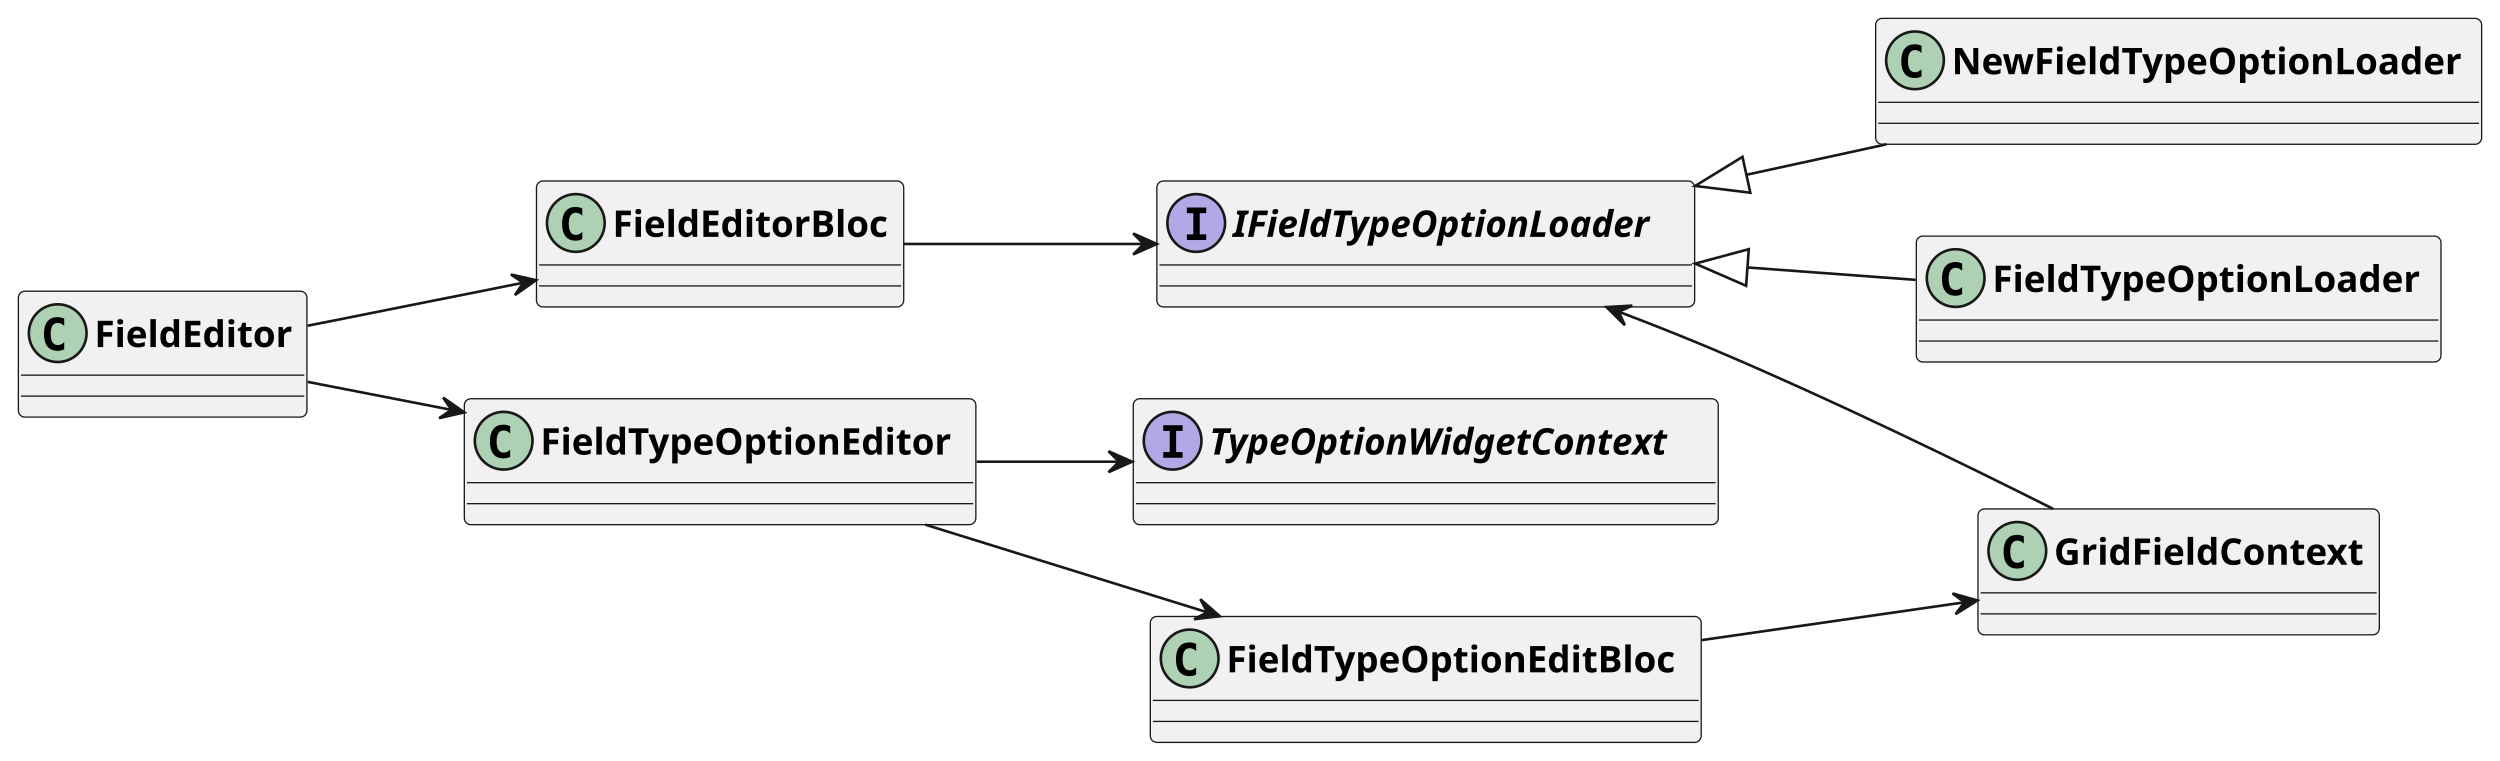
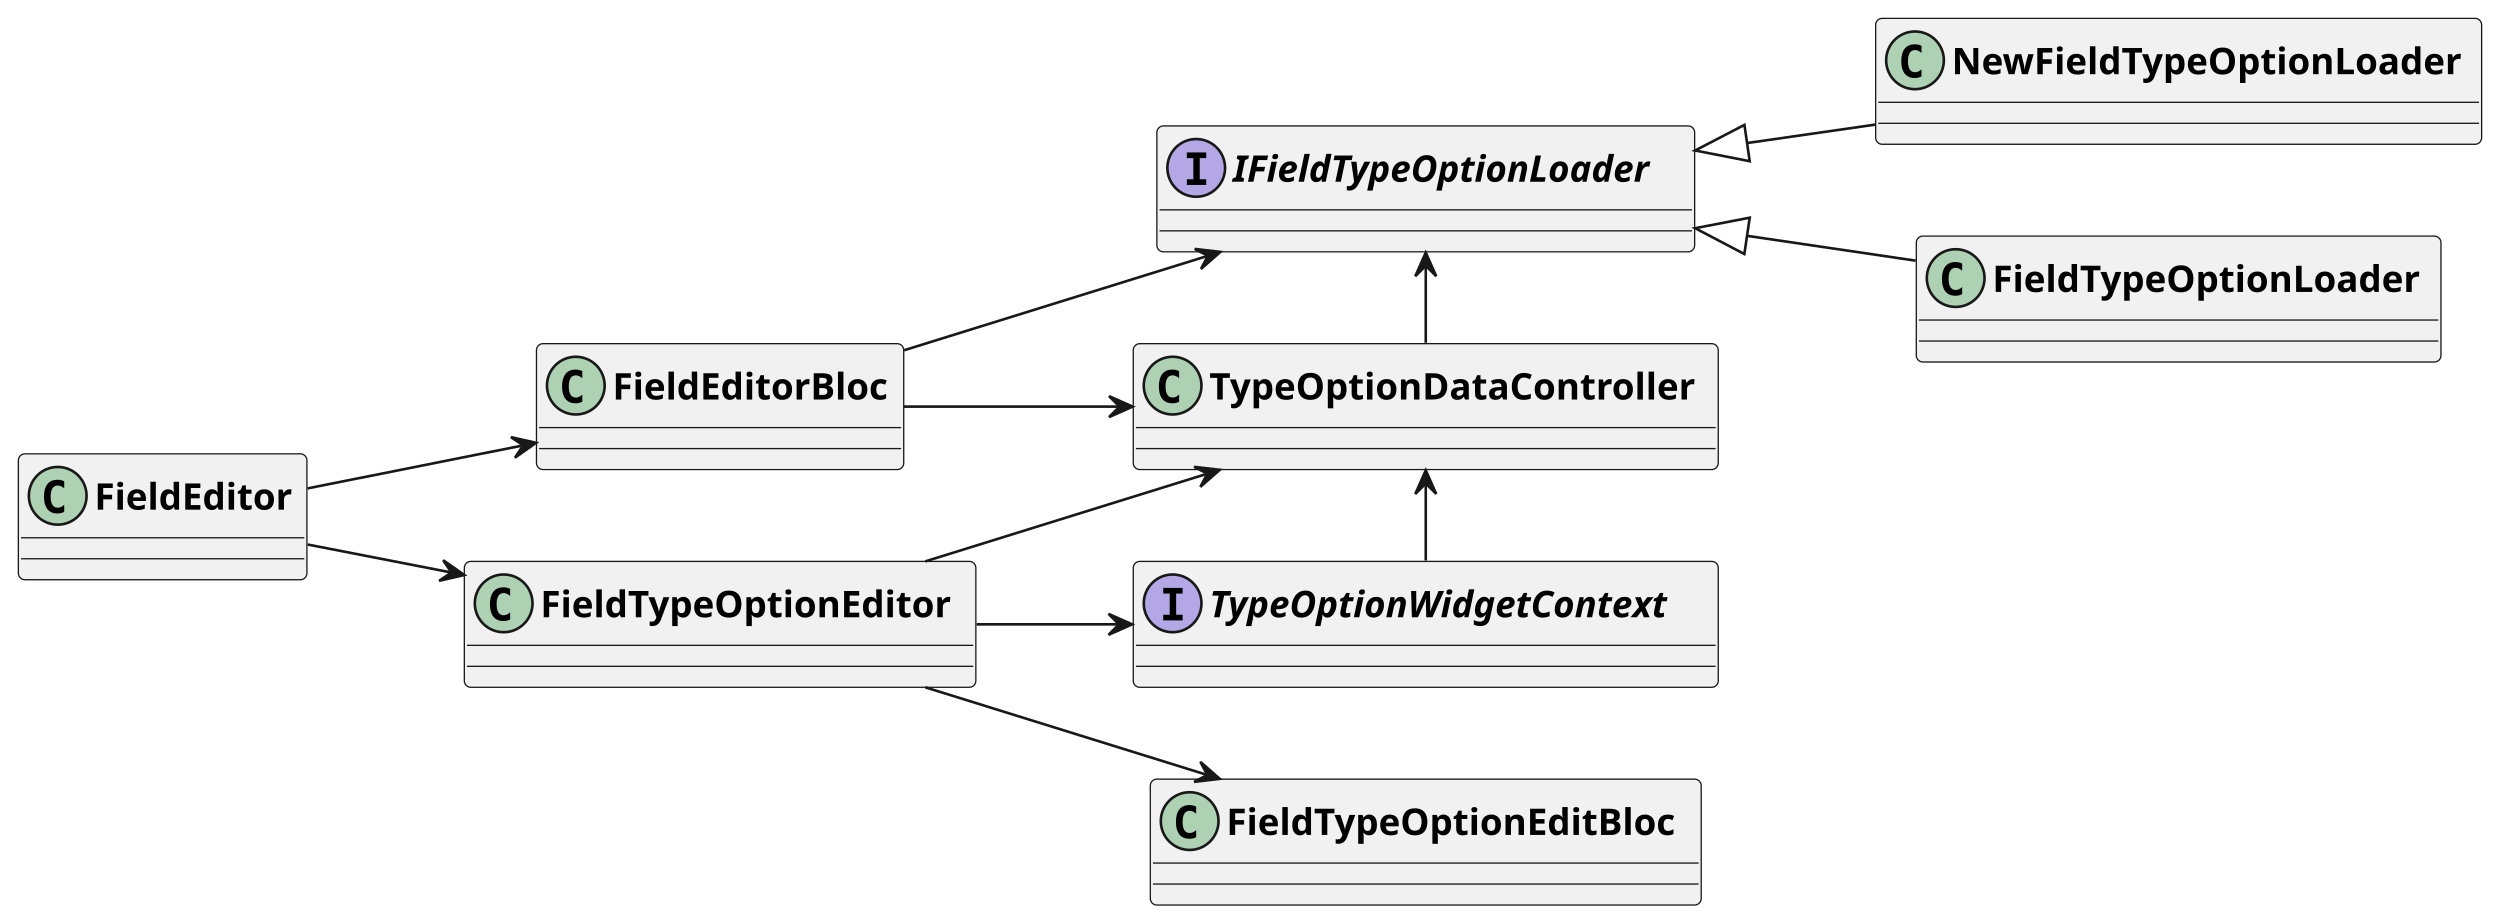
- <svg xmlns="http://www.w3.org/2000/svg" contentStyleType="text/css" height="290px" preserveAspectRatio="none" style="width:953px;height:290px;background:#FFFFFF;" version="1.1" viewBox="0 0 953 290" width="953px" zoomAndPan="magnify">
+ <svg xmlns="http://www.w3.org/2000/svg" contentStyleType="text/css" height="352px" preserveAspectRatio="none" style="width:953px;height:352px;background:#FFFFFF;" version="1.1" viewBox="0 0 953 352" width="953px" zoomAndPan="magnify">
  <defs />
  <g>
    <g id="elem_IFieldTypeOptionLoader">
-       <rect codeLine="6" fill="#F1F1F1" height="48" id="IFieldTypeOptionLoader" rx="2.5" ry="2.5" style="stroke:#181818;stroke-width:0.5;" width="205" x="441" y="69" />
-       <ellipse cx="456" cy="85" fill="#B4A7E5" rx="11" ry="11" style="stroke:#181818;stroke-width:1.0;" />
-       <path d="M452.428,81.265 L452.428,79.107 L459.807,79.107 L459.807,81.265 L457.342,81.265 L457.342,89.342 L459.807,89.342 L459.807,91.5 L452.428,91.5 L452.428,89.342 L454.893,89.342 L454.893,81.265 Z " fill="#000000" />
-       <text fill="#000000" font-family="sans-serif" font-size="14" font-style="italic" font-weight="bold" lengthAdjust="spacing" textLength="173" x="470" y="90.291">IFieldTypeOptionLoader</text>
-       <line style="stroke:#181818;stroke-width:0.5;" x1="442" x2="645" y1="101" y2="101" />
-       <line style="stroke:#181818;stroke-width:0.5;" x1="442" x2="645" y1="109" y2="109" />
+       <rect codeLine="6" fill="#F1F1F1" height="48" id="IFieldTypeOptionLoader" rx="2.5" ry="2.5" style="stroke:#181818;stroke-width:0.5;" width="205" x="441" y="48" />
+       <ellipse cx="456" cy="64" fill="#B4A7E5" rx="11" ry="11" style="stroke:#181818;stroke-width:1.0;" />
+       <path d="M452.428,60.265 L452.428,58.107 L459.807,58.107 L459.807,60.265 L457.342,60.265 L457.342,68.342 L459.807,68.342 L459.807,70.5 L452.428,70.5 L452.428,68.342 L454.893,68.342 L454.893,60.265 Z " fill="#000000" />
+       <text fill="#000000" font-family="sans-serif" font-size="14" font-style="italic" font-weight="bold" lengthAdjust="spacing" textLength="173" x="470" y="69.291">IFieldTypeOptionLoader</text>
+       <line style="stroke:#181818;stroke-width:0.5;" x1="442" x2="645" y1="80" y2="80" />
+       <line style="stroke:#181818;stroke-width:0.5;" x1="442" x2="645" y1="88" y2="88" />
    </g>
    <g id="elem_TypeOptionWidgetContext">
-       <rect codeLine="7" fill="#F1F1F1" height="48" id="TypeOptionWidgetContext" rx="2.5" ry="2.5" style="stroke:#181818;stroke-width:0.5;" width="223" x="432" y="152" />
-       <ellipse cx="447" cy="168" fill="#B4A7E5" rx="11" ry="11" style="stroke:#181818;stroke-width:1.0;" />
-       <path d="M443.428,164.265 L443.428,162.107 L450.807,162.107 L450.807,164.265 L448.342,164.265 L448.342,172.342 L450.807,172.342 L450.807,174.5 L443.428,174.5 L443.428,172.342 L445.893,172.342 L445.893,164.265 Z " fill="#000000" />
-       <text fill="#000000" font-family="sans-serif" font-size="14" font-style="italic" font-weight="bold" lengthAdjust="spacing" textLength="191" x="461" y="173.291">TypeOptionWidgetContext</text>
-       <line style="stroke:#181818;stroke-width:0.5;" x1="433" x2="654" y1="184" y2="184" />
-       <line style="stroke:#181818;stroke-width:0.5;" x1="433" x2="654" y1="192" y2="192" />
+       <rect codeLine="7" fill="#F1F1F1" height="48" id="TypeOptionWidgetContext" rx="2.5" ry="2.5" style="stroke:#181818;stroke-width:0.5;" width="223" x="432" y="214" />
+       <ellipse cx="447" cy="230" fill="#B4A7E5" rx="11" ry="11" style="stroke:#181818;stroke-width:1.0;" />
+       <path d="M443.428,226.265 L443.428,224.107 L450.807,224.107 L450.807,226.265 L448.342,226.265 L448.342,234.342 L450.807,234.342 L450.807,236.5 L443.428,236.5 L443.428,234.342 L445.893,234.342 L445.893,226.265 Z " fill="#000000" />
+       <text fill="#000000" font-family="sans-serif" font-size="14" font-style="italic" font-weight="bold" lengthAdjust="spacing" textLength="191" x="461" y="235.291">TypeOptionWidgetContext</text>
+       <line style="stroke:#181818;stroke-width:0.5;" x1="433" x2="654" y1="246" y2="246" />
+       <line style="stroke:#181818;stroke-width:0.5;" x1="433" x2="654" y1="254" y2="254" />
    </g>
    <g id="elem_FieldEditor">
-       <rect fill="#F1F1F1" height="48" id="FieldEditor" rx="2.5" ry="2.5" style="stroke:#181818;stroke-width:0.5;" width="110" x="7" y="111" />
-       <ellipse cx="22" cy="127" fill="#ADD1B2" rx="11" ry="11" style="stroke:#181818;stroke-width:1.0;" />
-       <path d="M24.473,133.143 Q23.892,133.442 23.253,133.591 Q22.614,133.741 21.908,133.741 Q19.401,133.741 18.081,132.089 Q16.762,130.437 16.762,127.316 Q16.762,124.186 18.081,122.535 Q19.401,120.883 21.908,120.883 Q22.614,120.883 23.261,121.032 Q23.909,121.182 24.473,121.481 L24.473,124.203 Q23.842,123.622 23.249,123.352 Q22.655,123.082 22.024,123.082 Q20.68,123.082 19.995,124.149 Q19.31,125.216 19.31,127.316 Q19.31,129.408 19.995,130.474 Q20.68,131.541 22.024,131.541 Q22.655,131.541 23.249,131.271 Q23.842,131.001 24.473,130.42 Z " fill="#000000" />
-       <text fill="#000000" font-family="sans-serif" font-size="14" font-weight="bold" lengthAdjust="spacing" textLength="78" x="36" y="132.291">FieldEditor</text>
-       <line style="stroke:#181818;stroke-width:0.5;" x1="8" x2="116" y1="143" y2="143" />
-       <line style="stroke:#181818;stroke-width:0.5;" x1="8" x2="116" y1="151" y2="151" />
+       <rect fill="#F1F1F1" height="48" id="FieldEditor" rx="2.5" ry="2.5" style="stroke:#181818;stroke-width:0.5;" width="110" x="7" y="173" />
+       <ellipse cx="22" cy="189" fill="#ADD1B2" rx="11" ry="11" style="stroke:#181818;stroke-width:1.0;" />
+       <path d="M24.473,195.143 Q23.892,195.442 23.253,195.591 Q22.614,195.741 21.908,195.741 Q19.401,195.741 18.081,194.089 Q16.762,192.437 16.762,189.316 Q16.762,186.186 18.081,184.535 Q19.401,182.883 21.908,182.883 Q22.614,182.883 23.261,183.032 Q23.909,183.182 24.473,183.481 L24.473,186.203 Q23.842,185.622 23.249,185.352 Q22.655,185.083 22.024,185.083 Q20.68,185.083 19.995,186.149 Q19.31,187.216 19.31,189.316 Q19.31,191.408 19.995,192.474 Q20.68,193.541 22.024,193.541 Q22.655,193.541 23.249,193.271 Q23.842,193.001 24.473,192.42 Z " fill="#000000" />
+       <text fill="#000000" font-family="sans-serif" font-size="14" font-weight="bold" lengthAdjust="spacing" textLength="78" x="36" y="194.291">FieldEditor</text>
+       <line style="stroke:#181818;stroke-width:0.5;" x1="8" x2="116" y1="205" y2="205" />
+       <line style="stroke:#181818;stroke-width:0.5;" x1="8" x2="116" y1="213" y2="213" />
    </g>
    <g id="elem_FieldEditorBloc">
-       <rect fill="#F1F1F1" height="48" id="FieldEditorBloc" rx="2.5" ry="2.5" style="stroke:#181818;stroke-width:0.5;" width="140" x="204.5" y="69" />
-       <ellipse cx="219.5" cy="85" fill="#ADD1B2" rx="11" ry="11" style="stroke:#181818;stroke-width:1.0;" />
-       <path d="M221.973,91.143 Q221.392,91.442 220.753,91.591 Q220.114,91.741 219.408,91.741 Q216.901,91.741 215.582,90.089 Q214.262,88.437 214.262,85.316 Q214.262,82.186 215.582,80.535 Q216.901,78.883 219.408,78.883 Q220.114,78.883 220.761,79.032 Q221.409,79.182 221.973,79.481 L221.973,82.203 Q221.342,81.622 220.749,81.352 Q220.155,81.082 219.524,81.082 Q218.18,81.082 217.495,82.149 Q216.81,83.216 216.81,85.316 Q216.81,87.408 217.495,88.474 Q218.18,89.541 219.524,89.541 Q220.155,89.541 220.749,89.271 Q221.342,89.001 221.973,88.42 Z " fill="#000000" />
-       <text fill="#000000" font-family="sans-serif" font-size="14" font-weight="bold" lengthAdjust="spacing" textLength="108" x="233.5" y="90.291">FieldEditorBloc</text>
-       <line style="stroke:#181818;stroke-width:0.5;" x1="205.5" x2="343.5" y1="101" y2="101" />
-       <line style="stroke:#181818;stroke-width:0.5;" x1="205.5" x2="343.5" y1="109" y2="109" />
+       <rect fill="#F1F1F1" height="48" id="FieldEditorBloc" rx="2.5" ry="2.5" style="stroke:#181818;stroke-width:0.5;" width="140" x="204.5" y="131" />
+       <ellipse cx="219.5" cy="147" fill="#ADD1B2" rx="11" ry="11" style="stroke:#181818;stroke-width:1.0;" />
+       <path d="M221.973,153.143 Q221.392,153.442 220.753,153.591 Q220.114,153.741 219.408,153.741 Q216.901,153.741 215.582,152.089 Q214.262,150.437 214.262,147.316 Q214.262,144.186 215.582,142.535 Q216.901,140.883 219.408,140.883 Q220.114,140.883 220.761,141.032 Q221.409,141.182 221.973,141.481 L221.973,144.203 Q221.342,143.622 220.749,143.352 Q220.155,143.083 219.524,143.083 Q218.18,143.083 217.495,144.149 Q216.81,145.216 216.81,147.316 Q216.81,149.408 217.495,150.474 Q218.18,151.541 219.524,151.541 Q220.155,151.541 220.749,151.271 Q221.342,151.001 221.973,150.42 Z " fill="#000000" />
+       <text fill="#000000" font-family="sans-serif" font-size="14" font-weight="bold" lengthAdjust="spacing" textLength="108" x="233.5" y="152.291">FieldEditorBloc</text>
+       <line style="stroke:#181818;stroke-width:0.5;" x1="205.5" x2="343.5" y1="163" y2="163" />
+       <line style="stroke:#181818;stroke-width:0.5;" x1="205.5" x2="343.5" y1="171" y2="171" />
    </g>
    <g id="elem_FieldTypeOptionEditor">
-       <rect fill="#F1F1F1" height="48" id="FieldTypeOptionEditor" rx="2.5" ry="2.5" style="stroke:#181818;stroke-width:0.5;" width="195" x="177" y="152" />
-       <ellipse cx="192" cy="168" fill="#ADD1B2" rx="11" ry="11" style="stroke:#181818;stroke-width:1.0;" />
-       <path d="M194.473,174.143 Q193.892,174.442 193.253,174.591 Q192.614,174.741 191.908,174.741 Q189.401,174.741 188.082,173.089 Q186.762,171.437 186.762,168.316 Q186.762,165.186 188.082,163.535 Q189.401,161.883 191.908,161.883 Q192.614,161.883 193.261,162.032 Q193.909,162.182 194.473,162.481 L194.473,165.203 Q193.842,164.622 193.249,164.352 Q192.655,164.083 192.024,164.083 Q190.68,164.083 189.995,165.149 Q189.31,166.216 189.31,168.316 Q189.31,170.408 189.995,171.474 Q190.68,172.541 192.024,172.541 Q192.655,172.541 193.249,172.271 Q193.842,172.001 194.473,171.42 Z " fill="#000000" />
-       <text fill="#000000" font-family="sans-serif" font-size="14" font-weight="bold" lengthAdjust="spacing" textLength="163" x="206" y="173.291">FieldTypeOptionEditor</text>
-       <line style="stroke:#181818;stroke-width:0.5;" x1="178" x2="371" y1="184" y2="184" />
-       <line style="stroke:#181818;stroke-width:0.5;" x1="178" x2="371" y1="192" y2="192" />
+       <rect fill="#F1F1F1" height="48" id="FieldTypeOptionEditor" rx="2.5" ry="2.5" style="stroke:#181818;stroke-width:0.5;" width="195" x="177" y="214" />
+       <ellipse cx="192" cy="230" fill="#ADD1B2" rx="11" ry="11" style="stroke:#181818;stroke-width:1.0;" />
+       <path d="M194.473,236.143 Q193.892,236.442 193.253,236.591 Q192.614,236.741 191.908,236.741 Q189.401,236.741 188.082,235.089 Q186.762,233.437 186.762,230.316 Q186.762,227.186 188.082,225.535 Q189.401,223.883 191.908,223.883 Q192.614,223.883 193.261,224.032 Q193.909,224.182 194.473,224.481 L194.473,227.203 Q193.842,226.622 193.249,226.352 Q192.655,226.083 192.024,226.083 Q190.68,226.083 189.995,227.149 Q189.31,228.216 189.31,230.316 Q189.31,232.408 189.995,233.474 Q190.68,234.541 192.024,234.541 Q192.655,234.541 193.249,234.271 Q193.842,234.001 194.473,233.42 Z " fill="#000000" />
+       <text fill="#000000" font-family="sans-serif" font-size="14" font-weight="bold" lengthAdjust="spacing" textLength="163" x="206" y="235.291">FieldTypeOptionEditor</text>
+       <line style="stroke:#181818;stroke-width:0.5;" x1="178" x2="371" y1="246" y2="246" />
+       <line style="stroke:#181818;stroke-width:0.5;" x1="178" x2="371" y1="254" y2="254" />
+     </g>
+     <g id="elem_TypeOptionDataController">
+       <rect fill="#F1F1F1" height="48" id="TypeOptionDataController" rx="2.5" ry="2.5" style="stroke:#181818;stroke-width:0.5;" width="223" x="432" y="131" />
+       <ellipse cx="447" cy="147" fill="#ADD1B2" rx="11" ry="11" style="stroke:#181818;stroke-width:1.0;" />
+       <path d="M449.473,153.143 Q448.892,153.442 448.253,153.591 Q447.614,153.741 446.908,153.741 Q444.401,153.741 443.082,152.089 Q441.762,150.437 441.762,147.316 Q441.762,144.186 443.082,142.535 Q444.401,140.883 446.908,140.883 Q447.614,140.883 448.261,141.032 Q448.909,141.182 449.473,141.481 L449.473,144.203 Q448.842,143.622 448.249,143.352 Q447.655,143.083 447.024,143.083 Q445.68,143.083 444.995,144.149 Q444.31,145.216 444.31,147.316 Q444.31,149.408 444.995,150.474 Q445.68,151.541 447.024,151.541 Q447.655,151.541 448.249,151.271 Q448.842,151.001 449.473,150.42 Z " fill="#000000" />
+       <text fill="#000000" font-family="sans-serif" font-size="14" font-weight="bold" lengthAdjust="spacing" textLength="191" x="461" y="152.291">TypeOptionDataController</text>
+       <line style="stroke:#181818;stroke-width:0.5;" x1="433" x2="654" y1="163" y2="163" />
+       <line style="stroke:#181818;stroke-width:0.5;" x1="433" x2="654" y1="171" y2="171" />
    </g>
    <g id="elem_NewFieldTypeOptionLoader">
      <rect fill="#F1F1F1" height="48" id="NewFieldTypeOptionLoader" rx="2.5" ry="2.5" style="stroke:#181818;stroke-width:0.5;" width="231" x="715" y="7" />
      <ellipse cx="730" cy="23" fill="#ADD1B2" rx="11" ry="11" style="stroke:#181818;stroke-width:1.0;" />
      <path d="M732.473,29.143 Q731.892,29.442 731.253,29.591 Q730.614,29.741 729.908,29.741 Q727.401,29.741 726.082,28.089 Q724.762,26.437 724.762,23.316 Q724.762,20.186 726.082,18.535 Q727.401,16.883 729.908,16.883 Q730.614,16.883 731.261,17.032 Q731.909,17.182 732.473,17.48 L732.473,20.203 Q731.842,19.622 731.249,19.352 Q730.655,19.082 730.024,19.082 Q728.68,19.082 727.995,20.149 Q727.31,21.216 727.31,23.316 Q727.31,25.408 727.995,26.474 Q728.68,27.541 730.024,27.541 Q730.655,27.541 731.249,27.271 Q731.842,27.002 732.473,26.42 Z " fill="#000000" />
      <text fill="#000000" font-family="sans-serif" font-size="14" font-weight="bold" lengthAdjust="spacing" textLength="199" x="744" y="28.291">NewFieldTypeOptionLoader</text>
      <line style="stroke:#181818;stroke-width:0.5;" x1="716" x2="945" y1="39" y2="39" />
      <line style="stroke:#181818;stroke-width:0.5;" x1="716" x2="945" y1="47" y2="47" />
    </g>
    <g id="elem_FieldTypeOptionLoader">
      <rect fill="#F1F1F1" height="48" id="FieldTypeOptionLoader" rx="2.5" ry="2.5" style="stroke:#181818;stroke-width:0.5;" width="200" x="730.5" y="90" />
      <ellipse cx="745.5" cy="106" fill="#ADD1B2" rx="11" ry="11" style="stroke:#181818;stroke-width:1.0;" />
      <path d="M747.973,112.143 Q747.392,112.442 746.753,112.591 Q746.114,112.741 745.408,112.741 Q742.901,112.741 741.582,111.089 Q740.262,109.437 740.262,106.316 Q740.262,103.186 741.582,101.535 Q742.901,99.883 745.408,99.883 Q746.114,99.883 746.761,100.032 Q747.409,100.182 747.973,100.481 L747.973,103.203 Q747.342,102.622 746.749,102.352 Q746.155,102.082 745.524,102.082 Q744.18,102.082 743.495,103.149 Q742.81,104.216 742.81,106.316 Q742.81,108.408 743.495,109.474 Q744.18,110.541 745.524,110.541 Q746.155,110.541 746.749,110.271 Q747.342,110.001 747.973,109.42 Z " fill="#000000" />
      <text fill="#000000" font-family="sans-serif" font-size="14" font-weight="bold" lengthAdjust="spacing" textLength="168" x="759.5" y="111.291">FieldTypeOptionLoader</text>
      <line style="stroke:#181818;stroke-width:0.5;" x1="731.5" x2="929.5" y1="122" y2="122" />
      <line style="stroke:#181818;stroke-width:0.5;" x1="731.5" x2="929.5" y1="130" y2="130" />
    </g>
    <g id="elem_FieldTypeOptionEditBloc">
-       <rect fill="#F1F1F1" height="48" id="FieldTypeOptionEditBloc" rx="2.5" ry="2.5" style="stroke:#181818;stroke-width:0.5;" width="210" x="438.5" y="235" />
-       <ellipse cx="453.5" cy="251" fill="#ADD1B2" rx="11" ry="11" style="stroke:#181818;stroke-width:1.0;" />
-       <path d="M455.973,257.143 Q455.392,257.442 454.753,257.591 Q454.114,257.741 453.408,257.741 Q450.901,257.741 449.582,256.089 Q448.262,254.437 448.262,251.316 Q448.262,248.186 449.582,246.535 Q450.901,244.883 453.408,244.883 Q454.114,244.883 454.761,245.032 Q455.409,245.182 455.973,245.481 L455.973,248.203 Q455.342,247.622 454.749,247.352 Q454.155,247.083 453.524,247.083 Q452.18,247.083 451.495,248.149 Q450.81,249.216 450.81,251.316 Q450.81,253.408 451.495,254.474 Q452.18,255.541 453.524,255.541 Q454.155,255.541 454.749,255.271 Q455.342,255.001 455.973,254.42 Z " fill="#000000" />
-       <text fill="#000000" font-family="sans-serif" font-size="14" font-weight="bold" lengthAdjust="spacing" textLength="178" x="467.5" y="256.291">FieldTypeOptionEditBloc</text>
-       <line style="stroke:#181818;stroke-width:0.5;" x1="439.5" x2="647.5" y1="267" y2="267" />
-       <line style="stroke:#181818;stroke-width:0.5;" x1="439.5" x2="647.5" y1="275" y2="275" />
-     </g>
-     <g id="elem_GridFieldContext">
-       <rect fill="#F1F1F1" height="48" id="GridFieldContext" rx="2.5" ry="2.5" style="stroke:#181818;stroke-width:0.5;" width="153" x="754" y="194" />
-       <ellipse cx="769" cy="210" fill="#ADD1B2" rx="11" ry="11" style="stroke:#181818;stroke-width:1.0;" />
-       <path d="M771.473,216.143 Q770.892,216.442 770.253,216.591 Q769.614,216.741 768.908,216.741 Q766.401,216.741 765.082,215.089 Q763.762,213.437 763.762,210.316 Q763.762,207.186 765.082,205.535 Q766.401,203.883 768.908,203.883 Q769.614,203.883 770.261,204.032 Q770.909,204.182 771.473,204.481 L771.473,207.203 Q770.842,206.622 770.249,206.352 Q769.655,206.083 769.024,206.083 Q767.68,206.083 766.995,207.149 Q766.31,208.216 766.31,210.316 Q766.31,212.408 766.995,213.474 Q767.68,214.541 769.024,214.541 Q769.655,214.541 770.249,214.271 Q770.842,214.001 771.473,213.42 Z " fill="#000000" />
-       <text fill="#000000" font-family="sans-serif" font-size="14" font-weight="bold" lengthAdjust="spacing" textLength="121" x="783" y="215.291">GridFieldContext</text>
-       <line style="stroke:#181818;stroke-width:0.5;" x1="755" x2="906" y1="226" y2="226" />
-       <line style="stroke:#181818;stroke-width:0.5;" x1="755" x2="906" y1="234" y2="234" />
+       <rect fill="#F1F1F1" height="48" id="FieldTypeOptionEditBloc" rx="2.5" ry="2.5" style="stroke:#181818;stroke-width:0.5;" width="210" x="438.5" y="297" />
+       <ellipse cx="453.5" cy="313" fill="#ADD1B2" rx="11" ry="11" style="stroke:#181818;stroke-width:1.0;" />
+       <path d="M455.973,319.143 Q455.392,319.442 454.753,319.591 Q454.114,319.741 453.408,319.741 Q450.901,319.741 449.582,318.089 Q448.262,316.437 448.262,313.316 Q448.262,310.187 449.582,308.535 Q450.901,306.883 453.408,306.883 Q454.114,306.883 454.761,307.032 Q455.409,307.182 455.973,307.481 L455.973,310.203 Q455.342,309.622 454.749,309.352 Q454.155,309.082 453.524,309.082 Q452.18,309.082 451.495,310.149 Q450.81,311.216 450.81,313.316 Q450.81,315.408 451.495,316.474 Q452.18,317.541 453.524,317.541 Q454.155,317.541 454.749,317.271 Q455.342,317.002 455.973,316.42 Z " fill="#000000" />
+       <text fill="#000000" font-family="sans-serif" font-size="14" font-weight="bold" lengthAdjust="spacing" textLength="178" x="467.5" y="318.291">FieldTypeOptionEditBloc</text>
+       <line style="stroke:#181818;stroke-width:0.5;" x1="439.5" x2="647.5" y1="329" y2="329" />
+       <line style="stroke:#181818;stroke-width:0.5;" x1="439.5" x2="647.5" y1="337" y2="337" />
    </g>
    <g id="link_FieldEditor_FieldEditorBloc">
-       <path codeLine="9" d="M117.21,124.18 C142.21,119.2 172.28,113.2 199.34,107.8 " fill="none" id="FieldEditor-to-FieldEditorBloc" style="stroke:#181818;stroke-width:1.0;" />
-       <polygon fill="#181818" points="204.35,106.8,194.744,104.627,199.446,107.772,196.3,112.474,204.35,106.8" style="stroke:#181818;stroke-width:1.0;" />
+       <path codeLine="9" d="M117.21,186.18 C142.21,181.2 172.28,175.2 199.34,169.8 " fill="none" id="FieldEditor-to-FieldEditorBloc" style="stroke:#181818;stroke-width:1.0;" />
+       <polygon fill="#181818" points="204.35,168.8,194.744,166.627,199.446,169.772,196.3,174.474,204.35,168.8" style="stroke:#181818;stroke-width:1.0;" />
    </g>
    <g id="link_FieldEditor_FieldTypeOptionEditor">
-       <path codeLine="10" d="M117.21,145.56 C133.91,148.81 152.88,152.51 171.69,156.17 " fill="none" id="FieldEditor-to-FieldTypeOptionEditor" style="stroke:#181818;stroke-width:1.0;" />
-       <polygon fill="#181818" points="177,157.2,168.931,151.553,172.092,156.244,167.401,159.406,177,157.2" style="stroke:#181818;stroke-width:1.0;" />
+       <path codeLine="10" d="M117.21,207.56 C133.91,210.81 152.88,214.51 171.69,218.17 " fill="none" id="FieldEditor-to-FieldTypeOptionEditor" style="stroke:#181818;stroke-width:1.0;" />
+       <polygon fill="#181818" points="177,219.2,168.931,213.553,172.092,218.244,167.401,221.406,177,219.2" style="stroke:#181818;stroke-width:1.0;" />
    </g>
    <g id="link_FieldEditorBloc_IFieldTypeOptionLoader">
-       <path codeLine="13" d="M344.61,93 C372.36,93 404.99,93 435.67,93 " fill="none" id="FieldEditorBloc-to-IFieldTypeOptionLoader" style="stroke:#181818;stroke-width:1.0;" />
-       <polygon fill="#181818" points="440.97,93,431.97,89,435.97,93,431.97,97,440.97,93" style="stroke:#181818;stroke-width:1.0;" />
+       <path codeLine="13" d="M344.61,133.52 C379.95,122.53 423.21,109.08 460.26,97.57 " fill="none" id="FieldEditorBloc-to-IFieldTypeOptionLoader" style="stroke:#181818;stroke-width:1.0;" />
+       <polygon fill="#181818" points="465.21,96.03,455.428,94.886,460.436,97.516,457.806,102.525,465.21,96.03" style="stroke:#181818;stroke-width:1.0;" />
+     </g>
+     <g id="link_FieldEditorBloc_TypeOptionDataController">
+       <path codeLine="14" d="M344.61,155 C369.63,155 398.61,155 426.56,155 " fill="none" id="FieldEditorBloc-to-TypeOptionDataController" style="stroke:#181818;stroke-width:1.0;" />
+       <polygon fill="#181818" points="431.76,155,422.76,151,426.76,155,422.76,159,431.76,155" style="stroke:#181818;stroke-width:1.0;" />
    </g>
    <g id="link_IFieldTypeOptionLoader_NewFieldTypeOptionLoader">
-       <path codeLine="14" d="M665.9,66.59 C683.58,62.74 701.71,58.8 719.16,55 " fill="none" id="IFieldTypeOptionLoader-backto-NewFieldTypeOptionLoader" style="stroke:#181818;stroke-width:1.0;" />
-       <polygon fill="none" points="667.22,73.47,646.18,70.88,664.24,59.79,667.22,73.47" style="stroke:#181818;stroke-width:1.0;" />
+       <path codeLine="15" d="M666.03,54.52 C682.19,52.19 698.72,49.81 714.76,47.51 " fill="none" id="IFieldTypeOptionLoader-backto-NewFieldTypeOptionLoader" style="stroke:#181818;stroke-width:1.0;" />
+       <polygon fill="none" points="666.98,61.45,646.18,57.37,664.98,47.6,666.98,61.45" style="stroke:#181818;stroke-width:1.0;" />
    </g>
    <g id="link_IFieldTypeOptionLoader_FieldTypeOptionLoader">
-       <path codeLine="15" d="M666.37,101.98 C687.69,103.55 709.63,105.17 730.25,106.69 " fill="none" id="IFieldTypeOptionLoader-backto-FieldTypeOptionLoader" style="stroke:#181818;stroke-width:1.0;" />
-       <polygon fill="none" points="665.62,108.94,646.18,100.49,666.64,94.98,665.62,108.94" style="stroke:#181818;stroke-width:1.0;" />
+       <path codeLine="16" d="M666.04,89.91 C687.46,93.07 709.53,96.32 730.25,99.37 " fill="none" id="IFieldTypeOptionLoader-backto-FieldTypeOptionLoader" style="stroke:#181818;stroke-width:1.0;" />
+       <polygon fill="none" points="664.95,96.83,646.18,86.99,666.99,82.98,664.95,96.83" style="stroke:#181818;stroke-width:1.0;" />
    </g>
    <g id="link_FieldTypeOptionEditor_FieldTypeOptionEditBloc">
-       <path codeLine="17" d="M352.73,200.01 C386.34,210.46 425.79,222.72 459.98,233.35 " fill="none" id="FieldTypeOptionEditor-to-FieldTypeOptionEditBloc" style="stroke:#181818;stroke-width:1.0;" />
-       <polygon fill="#181818" points="464.98,234.9,457.576,228.405,460.206,233.413,455.198,236.043,464.98,234.9" style="stroke:#181818;stroke-width:1.0;" />
-     </g>
-     <g id="link_FieldTypeOptionEditBloc_GridFieldContext">
-       <path codeLine="18" d="M648.6,244.02 C681.66,239.27 717.69,234.08 748.84,229.6 " fill="none" id="FieldTypeOptionEditBloc-to-GridFieldContext" style="stroke:#181818;stroke-width:1.0;" />
-       <polygon fill="#181818" points="753.79,228.89,744.312,226.214,748.841,229.603,745.452,234.133,753.79,228.89" style="stroke:#181818;stroke-width:1.0;" />
-     </g>
-     <g id="link_IFieldTypeOptionLoader_GridFieldContext">
-       <path codeLine="19" d="M617.39,118.95 C630.01,123.75 642.95,128.88 655,134 C698.94,152.68 747.82,176.48 782.65,193.98 " fill="none" id="IFieldTypeOptionLoader-backto-GridFieldContext" style="stroke:#181818;stroke-width:1.0;" />
-       <polygon fill="#181818" points="612.39,117.05,619.387,123.981,617.065,118.823,622.223,116.501,612.39,117.05" style="stroke:#181818;stroke-width:1.0;" />
+       <path codeLine="18" d="M352.73,262.01 C386.34,272.46 425.79,284.72 459.98,295.35 " fill="none" id="FieldTypeOptionEditor-to-FieldTypeOptionEditBloc" style="stroke:#181818;stroke-width:1.0;" />
+       <polygon fill="#181818" points="464.98,296.9,457.576,290.405,460.206,295.413,455.198,298.043,464.98,296.9" style="stroke:#181818;stroke-width:1.0;" />
    </g>
    <g id="link_FieldTypeOptionEditor_TypeOptionWidgetContext">
-       <path codeLine="21" d="M372.27,176 C389.87,176 408.39,176 426.47,176 " fill="none" id="FieldTypeOptionEditor-to-TypeOptionWidgetContext" style="stroke:#181818;stroke-width:1.0;" />
-       <polygon fill="#181818" points="431.56,176,422.56,172,426.56,176,422.56,180,431.56,176" style="stroke:#181818;stroke-width:1.0;" />
+       <path codeLine="19" d="M372.27,238 C389.87,238 408.39,238 426.47,238 " fill="none" id="FieldTypeOptionEditor-to-TypeOptionWidgetContext" style="stroke:#181818;stroke-width:1.0;" />
+       <polygon fill="#181818" points="431.56,238,422.56,234,426.56,238,422.56,242,431.56,238" style="stroke:#181818;stroke-width:1.0;" />
+     </g>
+     <g id="link_FieldTypeOptionEditor_TypeOptionDataController">
+       <path codeLine="20" d="M352.73,213.99 C386.34,203.54 425.79,191.28 459.98,180.65 " fill="none" id="FieldTypeOptionEditor-to-TypeOptionDataController" style="stroke:#181818;stroke-width:1.0;" />
+       <polygon fill="#181818" points="464.98,179.1,455.198,177.957,460.206,180.587,457.576,185.595,464.98,179.1" style="stroke:#181818;stroke-width:1.0;" />
+     </g>
+     <g id="link_IFieldTypeOptionLoader_TypeOptionDataController">
+       <path codeLine="21" d="M543.5,101.4 C543.5,111.16 543.5,120.92 543.5,130.68 " fill="none" id="IFieldTypeOptionLoader-backto-TypeOptionDataController" style="stroke:#181818;stroke-width:1.0;" />
+       <polygon fill="#181818" points="543.5,96.3,539.5,105.3,543.5,101.3,547.5,105.3,543.5,96.3" style="stroke:#181818;stroke-width:1.0;" />
+     </g>
+     <g id="link_TypeOptionDataController_TypeOptionWidgetContext">
+       <path codeLine="22" d="M543.5,184.4 C543.5,194.16 543.5,203.92 543.5,213.68 " fill="none" id="TypeOptionDataController-backto-TypeOptionWidgetContext" style="stroke:#181818;stroke-width:1.0;" />
+       <polygon fill="#181818" points="543.5,179.3,539.5,188.3,543.5,184.3,547.5,188.3,543.5,179.3" style="stroke:#181818;stroke-width:1.0;" />
    </g>
  </g>
</svg>
